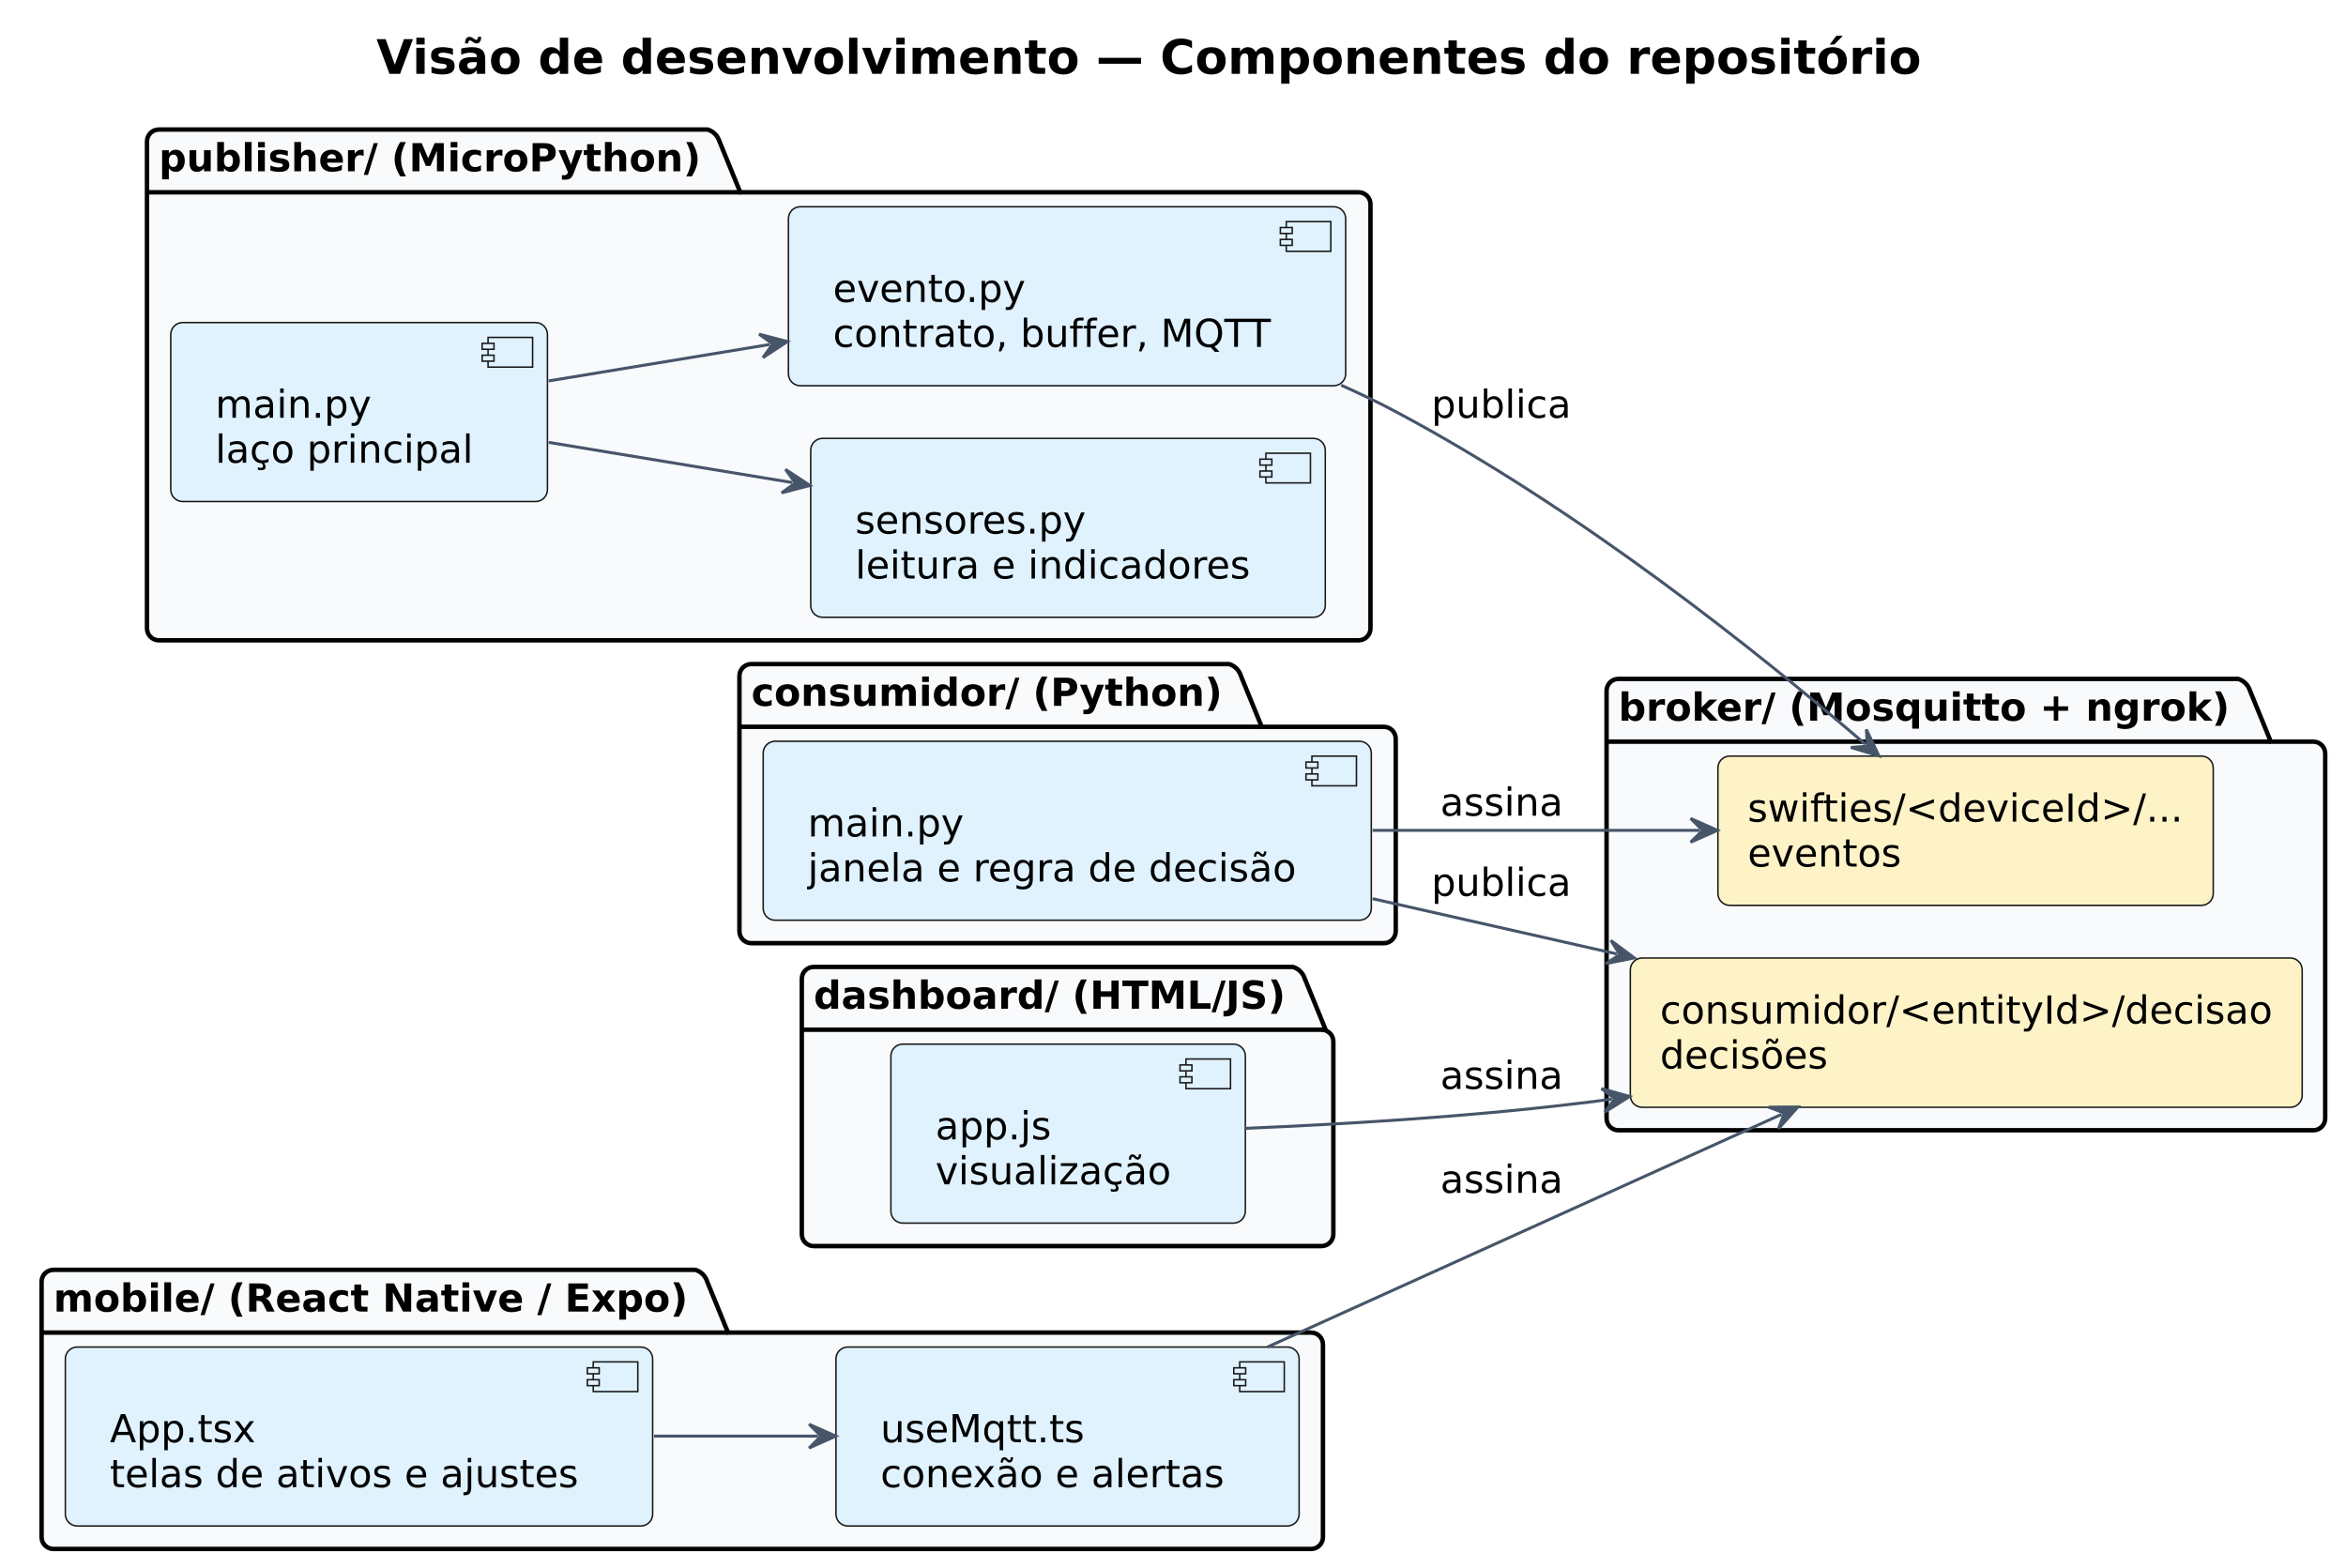
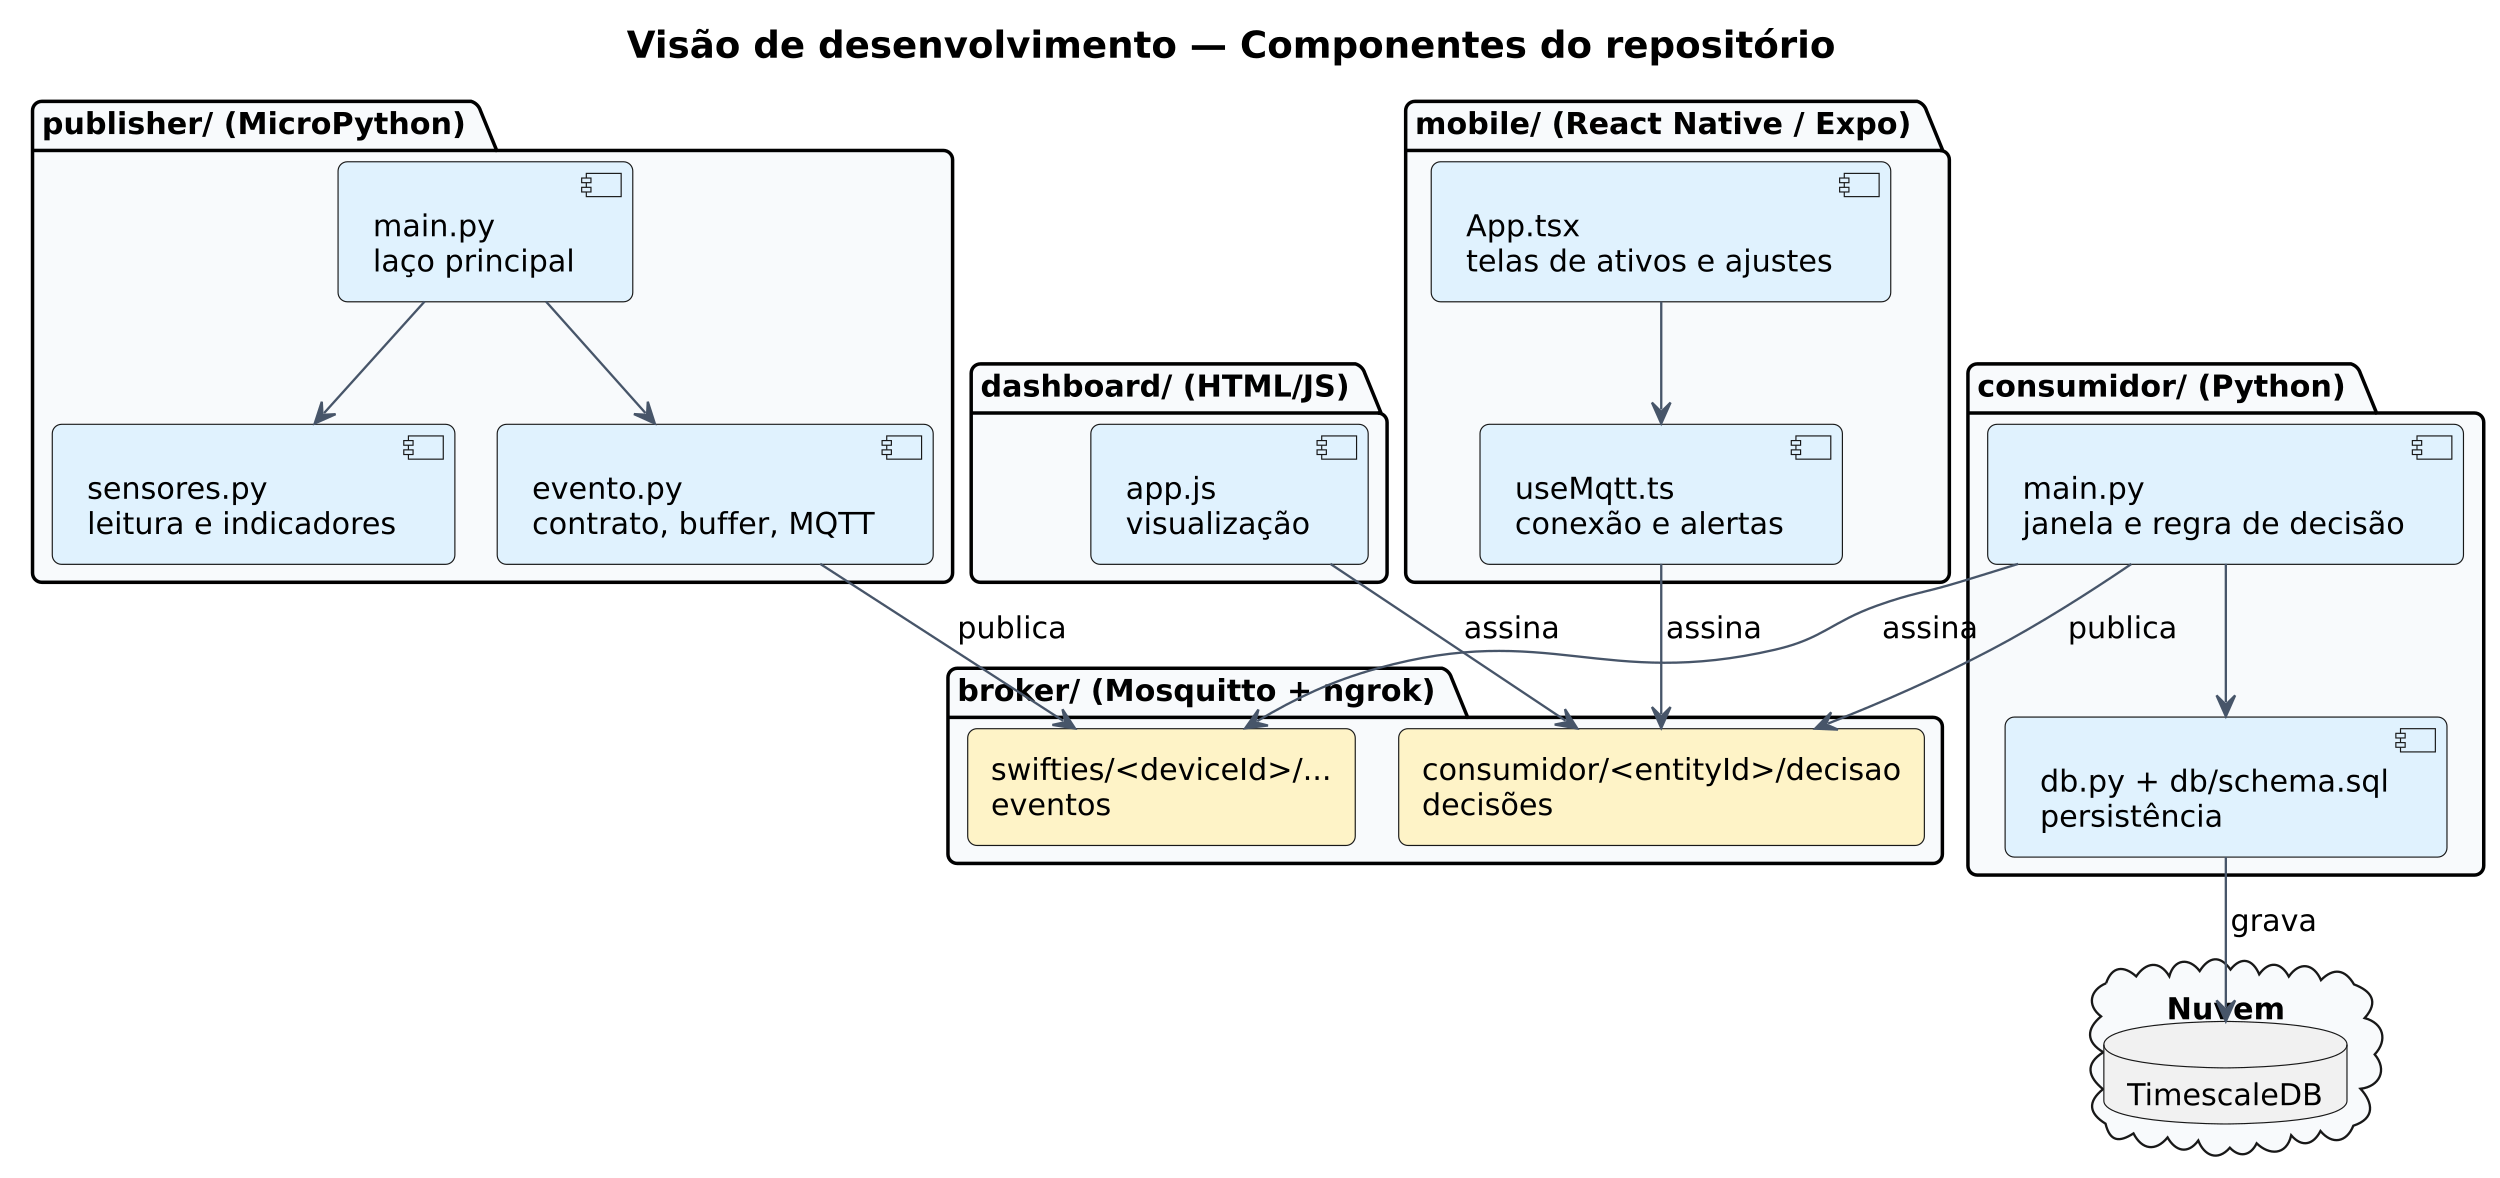
- <svg xmlns="http://www.w3.org/2000/svg" contentStyleType="text/css" height="528px" preserveAspectRatio="none" style="width:790px;height:528px;background:#FFFFFF;" version="1.1" viewBox="0 0 790 528" width="790px" zoomAndPan="magnify">
+ <svg xmlns="http://www.w3.org/2000/svg" contentStyleType="text/css" height="507px" preserveAspectRatio="none" style="width:1076px;height:507px;background:#FFFFFF;" version="1.1" viewBox="0 0 1076 507" width="1076px" zoomAndPan="magnify">
  <defs />
  <g>
-     <text fill="#000000" font-family="DejaVu Sans" font-size="16" font-weight="bold" lengthAdjust="spacing" textLength="520.508" x="126.746" y="24.852">Visão de desenvolvimento — Componentes do repositório</text>
+     <text fill="#000000" font-family="DejaVu Sans" font-size="16" font-weight="bold" lengthAdjust="spacing" textLength="520.508" x="269.746" y="24.852">Visão de desenvolvimento — Componentes do repositório</text>
    <g id="cluster_publisher/  (MicroPython)">
-       <path d="M53.5,43.625 L238.28,43.625 A6,6 0 0 1 242.28,47.625 L249.28,64.758 L457.5,64.758 A4,4 0 0 1 461.5,68.758 L461.5,211.625 A4,4 0 0 1 457.5,215.625 L53.5,215.625 A4,4 0 0 1 49.5,211.625 L49.5,47.625 A4,4 0 0 1 53.5,43.625 " fill="#F8FAFC" style="stroke:#000000;stroke-width:1.5;" />
-       <line style="stroke:#000000;stroke-width:1.5;" x1="49.5" x2="249.28" y1="64.758" y2="64.758" />
-       <text fill="#000000" font-family="DejaVu Sans" font-size="13" font-weight="bold" lengthAdjust="spacing" textLength="186.78" x="53.5" y="57.692">publisher/  (MicroPython)</text>
+       <path d="M18,43.625 L202.78,43.625 A6,6 0 0 1 206.78,47.625 L213.78,64.758 L406,64.758 A4,4 0 0 1 410,68.758 L410,246.625 A4,4 0 0 1 406,250.625 L18,250.625 A4,4 0 0 1 14,246.625 L14,47.625 A4,4 0 0 1 18,43.625 " fill="#F8FAFC" style="stroke:#000000;stroke-width:1.5;" />
+       <line style="stroke:#000000;stroke-width:1.5;" x1="14" x2="213.78" y1="64.758" y2="64.758" />
+       <text fill="#000000" font-family="DejaVu Sans" font-size="13" font-weight="bold" lengthAdjust="spacing" textLength="186.78" x="18" y="57.692">publisher/  (MicroPython)</text>
    </g>
    <g id="cluster_broker/  (Mosquitto + ngrok)">
-       <path d="M545,228.625 L753.679,228.625 A6,6 0 0 1 757.679,232.625 L764.679,249.758 L779,249.758 A4,4 0 0 1 783,253.758 L783,376.625 A4,4 0 0 1 779,380.625 L545,380.625 A4,4 0 0 1 541,376.625 L541,232.625 A4,4 0 0 1 545,228.625 " fill="#F8FAFC" style="stroke:#000000;stroke-width:1.5;" />
-       <line style="stroke:#000000;stroke-width:1.5;" x1="541" x2="764.679" y1="249.758" y2="249.758" />
-       <text fill="#000000" font-family="DejaVu Sans" font-size="13" font-weight="bold" lengthAdjust="spacing" textLength="210.679" x="545" y="242.692">broker/  (Mosquitto + ngrok)</text>
+       <path d="M412,287.625 L620.679,287.625 A6,6 0 0 1 624.679,291.625 L631.679,308.758 L832,308.758 A4,4 0 0 1 836,312.758 L836,367.625 A4,4 0 0 1 832,371.625 L412,371.625 A4,4 0 0 1 408,367.625 L408,291.625 A4,4 0 0 1 412,287.625 " fill="#F8FAFC" style="stroke:#000000;stroke-width:1.5;" />
+       <line style="stroke:#000000;stroke-width:1.5;" x1="408" x2="631.679" y1="308.758" y2="308.758" />
+       <text fill="#000000" font-family="DejaVu Sans" font-size="13" font-weight="bold" lengthAdjust="spacing" textLength="210.679" x="412" y="301.692">broker/  (Mosquitto + ngrok)</text>
    </g>
    <g id="cluster_consumidor/  (Python)">
-       <path d="M253,223.625 L413.875,223.625 A6,6 0 0 1 417.875,227.625 L424.875,244.758 L466,244.758 A4,4 0 0 1 470,248.758 L470,313.625 A4,4 0 0 1 466,317.625 L253,317.625 A4,4 0 0 1 249,313.625 L249,227.625 A4,4 0 0 1 253,223.625 " fill="#F8FAFC" style="stroke:#000000;stroke-width:1.5;" />
-       <line style="stroke:#000000;stroke-width:1.5;" x1="249" x2="424.875" y1="244.758" y2="244.758" />
-       <text fill="#000000" font-family="DejaVu Sans" font-size="13" font-weight="bold" lengthAdjust="spacing" textLength="162.875" x="253" y="237.692">consumidor/  (Python)</text>
+       <path d="M851,156.625 L1011.875,156.625 A6,6 0 0 1 1015.875,160.625 L1022.875,177.758 L1065,177.758 A4,4 0 0 1 1069,181.758 L1069,372.625 A4,4 0 0 1 1065,376.625 L851,376.625 A4,4 0 0 1 847,372.625 L847,160.625 A4,4 0 0 1 851,156.625 " fill="#F8FAFC" style="stroke:#000000;stroke-width:1.5;" />
+       <line style="stroke:#000000;stroke-width:1.5;" x1="847" x2="1022.875" y1="177.758" y2="177.758" />
+       <text fill="#000000" font-family="DejaVu Sans" font-size="13" font-weight="bold" lengthAdjust="spacing" textLength="162.875" x="851" y="170.692">consumidor/  (Python)</text>
    </g>
    <g id="cluster_dashboard/  (HTML/JS)">
-       <path d="M274,325.625 L435.395,325.625 A6,6 0 0 1 439.395,329.625 L446.395,346.758 L445,346.758 A4,4 0 0 1 449,350.758 L449,415.625 A4,4 0 0 1 445,419.625 L274,419.625 A4,4 0 0 1 270,415.625 L270,329.625 A4,4 0 0 1 274,325.625 " fill="#F8FAFC" style="stroke:#000000;stroke-width:1.5;" />
-       <line style="stroke:#000000;stroke-width:1.5;" x1="270" x2="446.395" y1="346.758" y2="346.758" />
-       <text fill="#000000" font-family="DejaVu Sans" font-size="13" font-weight="bold" lengthAdjust="spacing" textLength="163.395" x="274" y="339.692">dashboard/  (HTML/JS)</text>
+       <path d="M422,156.625 L583.395,156.625 A6,6 0 0 1 587.395,160.625 L594.395,177.758 L593,177.758 A4,4 0 0 1 597,181.758 L597,246.625 A4,4 0 0 1 593,250.625 L422,250.625 A4,4 0 0 1 418,246.625 L418,160.625 A4,4 0 0 1 422,156.625 " fill="#F8FAFC" style="stroke:#000000;stroke-width:1.5;" />
+       <line style="stroke:#000000;stroke-width:1.5;" x1="418" x2="594.395" y1="177.758" y2="177.758" />
+       <text fill="#000000" font-family="DejaVu Sans" font-size="13" font-weight="bold" lengthAdjust="spacing" textLength="163.395" x="422" y="170.692">dashboard/  (HTML/JS)</text>
    </g>
    <g id="cluster_mobile/  (React Native / Expo)">
-       <path d="M18,427.625 L234.156,427.625 A6,6 0 0 1 238.156,431.625 L245.156,448.758 L441.5,448.758 A4,4 0 0 1 445.5,452.758 L445.5,517.625 A4,4 0 0 1 441.5,521.625 L18,521.625 A4,4 0 0 1 14,517.625 L14,431.625 A4,4 0 0 1 18,427.625 " fill="#F8FAFC" style="stroke:#000000;stroke-width:1.5;" />
-       <line style="stroke:#000000;stroke-width:1.5;" x1="14" x2="245.156" y1="448.758" y2="448.758" />
-       <text fill="#000000" font-family="DejaVu Sans" font-size="13" font-weight="bold" lengthAdjust="spacing" textLength="218.156" x="18" y="441.692">mobile/  (React Native / Expo)</text>
+       <path d="M609,43.625 L825.156,43.625 A6,6 0 0 1 829.156,47.625 L836.156,64.758 L835,64.758 A4,4 0 0 1 839,68.758 L839,246.625 A4,4 0 0 1 835,250.625 L609,250.625 A4,4 0 0 1 605,246.625 L605,47.625 A4,4 0 0 1 609,43.625 " fill="#F8FAFC" style="stroke:#000000;stroke-width:1.5;" />
+       <line style="stroke:#000000;stroke-width:1.5;" x1="605" x2="836.156" y1="64.758" y2="64.758" />
+       <text fill="#000000" font-family="DejaVu Sans" font-size="13" font-weight="bold" lengthAdjust="spacing" textLength="218.156" x="609" y="57.692">mobile/  (React Native / Expo)</text>
+     </g>
+     <g id="cluster_Nuvem">
+       <path d="M906.459,423.19 C908.986,415.747 914.108,415.463 919.42,420.236 C923.608,414.142 929.429,413.182 933.673,420.176 C935.828,412.487 942.273,412.128 946.744,417.933 C950.688,411.777 955.445,410.888 960.008,417.279 C964.78,411.301 969.649,412.958 972.365,419.336 C976.68,413.403 981.702,414.083 985.101,420.296 C989.78,413.624 995.805,414.696 998.951,421.832 C1004.352,416.395 1009.322,417.125 1013.16,423.684 C1020.48,426.448 1024.106,431.075 1017.756,438.175 C1025.956,440.424 1027.77,447.743 1022.076,453.827 C1027.695,460.489 1024.168,467.649 1015.977,468.617 C1021.476,474.678 1022.358,481.382 1012.874,484.52 C1009.968,491.735 1003.79,492.862 998.737,486.806 C995.686,492.69 990.847,494.07 986.141,488.649 C984.056,497.501 976.593,497.221 971.265,492.102 C968.624,497.456 963.968,498.426 959.731,493.982 C954.426,500.111 948.614,497.277 946.141,490.904 C941.589,497.049 936.266,495.441 932.928,489.569 C927.733,495.809 921.871,494.872 918.252,487.828 C912.191,491.702 908.183,491.525 906.221,483.636 C899.036,479.189 898.37,474.244 905.134,468.777 C898.787,463.578 897.137,457.955 905.269,452.88 C897.725,448.464 897.923,442.763 904.286,437.46 C897.982,432.616 899.625,426.034 906.459,423.19 " fill="#F8FAFC" style="stroke:#181818;stroke-width:1.0;" />
+       <text fill="#000000" font-family="DejaVu Sans" font-size="13" font-weight="bold" lengthAdjust="spacing" textLength="50.972" x="932.514" y="438.692">Nuvem</text>
    </g>
    <g id="elem_PMain">
-       <rect fill="#E0F2FE" height="60.266" rx="4" ry="4" style="stroke:#181818;stroke-width:0.5;" width="126.849" x="57.5" y="108.625" />
-       <rect fill="#E0F2FE" height="10" style="stroke:#181818;stroke-width:0.5;" width="15" x="164.349" y="113.625" />
-       <rect fill="#E0F2FE" height="2" style="stroke:#181818;stroke-width:0.5;" width="4" x="162.349" y="115.625" />
-       <rect fill="#E0F2FE" height="2" style="stroke:#181818;stroke-width:0.5;" width="4" x="162.349" y="119.625" />
-       <text fill="#000000" font-family="DejaVu Sans" font-size="13" lengthAdjust="spacing" textLength="52.559" x="72.5" y="140.692">main.py</text>
-       <text fill="#000000" font-family="DejaVu Sans" font-size="13" lengthAdjust="spacing" textLength="86.849" x="72.5" y="155.825">laço principal</text>
+       <rect fill="#E0F2FE" height="60.266" rx="4" ry="4" style="stroke:#181818;stroke-width:0.5;" width="126.849" x="145.5" y="69.625" />
+       <rect fill="#E0F2FE" height="10" style="stroke:#181818;stroke-width:0.5;" width="15" x="252.349" y="74.625" />
+       <rect fill="#E0F2FE" height="2" style="stroke:#181818;stroke-width:0.5;" width="4" x="250.349" y="76.625" />
+       <rect fill="#E0F2FE" height="2" style="stroke:#181818;stroke-width:0.5;" width="4" x="250.349" y="80.625" />
+       <text fill="#000000" font-family="DejaVu Sans" font-size="13" lengthAdjust="spacing" textLength="52.559" x="160.5" y="101.692">main.py</text>
+       <text fill="#000000" font-family="DejaVu Sans" font-size="13" lengthAdjust="spacing" textLength="86.849" x="160.5" y="116.825">laço principal</text>
    </g>
    <g id="elem_PSens">
-       <rect fill="#E0F2FE" height="60.266" rx="4" ry="4" style="stroke:#181818;stroke-width:0.5;" width="173.282" x="273" y="147.625" />
-       <rect fill="#E0F2FE" height="10" style="stroke:#181818;stroke-width:0.5;" width="15" x="426.282" y="152.625" />
-       <rect fill="#E0F2FE" height="2" style="stroke:#181818;stroke-width:0.5;" width="4" x="424.282" y="154.625" />
-       <rect fill="#E0F2FE" height="2" style="stroke:#181818;stroke-width:0.5;" width="4" x="424.282" y="158.625" />
-       <text fill="#000000" font-family="DejaVu Sans" font-size="13" lengthAdjust="spacing" textLength="77.93" x="288" y="179.692">sensores.py</text>
-       <text fill="#000000" font-family="DejaVu Sans" font-size="13" lengthAdjust="spacing" textLength="133.282" x="288" y="194.825">leitura e indicadores</text>
+       <rect fill="#E0F2FE" height="60.266" rx="4" ry="4" style="stroke:#181818;stroke-width:0.5;" width="173.282" x="22.5" y="182.625" />
+       <rect fill="#E0F2FE" height="10" style="stroke:#181818;stroke-width:0.5;" width="15" x="175.782" y="187.625" />
+       <rect fill="#E0F2FE" height="2" style="stroke:#181818;stroke-width:0.5;" width="4" x="173.782" y="189.625" />
+       <rect fill="#E0F2FE" height="2" style="stroke:#181818;stroke-width:0.5;" width="4" x="173.782" y="193.625" />
+       <text fill="#000000" font-family="DejaVu Sans" font-size="13" lengthAdjust="spacing" textLength="77.93" x="37.5" y="214.692">sensores.py</text>
+       <text fill="#000000" font-family="DejaVu Sans" font-size="13" lengthAdjust="spacing" textLength="133.282" x="37.5" y="229.825">leitura e indicadores</text>
    </g>
    <g id="elem_PEv">
-       <rect fill="#E0F2FE" height="60.266" rx="4" ry="4" style="stroke:#181818;stroke-width:0.5;" width="187.647" x="265.5" y="69.625" />
-       <rect fill="#E0F2FE" height="10" style="stroke:#181818;stroke-width:0.5;" width="15" x="433.147" y="74.625" />
-       <rect fill="#E0F2FE" height="2" style="stroke:#181818;stroke-width:0.5;" width="4" x="431.147" y="76.625" />
-       <rect fill="#E0F2FE" height="2" style="stroke:#181818;stroke-width:0.5;" width="4" x="431.147" y="80.625" />
-       <text fill="#000000" font-family="DejaVu Sans" font-size="13" lengthAdjust="spacing" textLength="65.057" x="280.5" y="101.692">evento.py</text>
-       <text fill="#000000" font-family="DejaVu Sans" font-size="13" lengthAdjust="spacing" textLength="147.647" x="280.5" y="116.825">contrato, buffer, MQTT</text>
+       <rect fill="#E0F2FE" height="60.266" rx="4" ry="4" style="stroke:#181818;stroke-width:0.5;" width="187.647" x="214" y="182.625" />
+       <rect fill="#E0F2FE" height="10" style="stroke:#181818;stroke-width:0.5;" width="15" x="381.647" y="187.625" />
+       <rect fill="#E0F2FE" height="2" style="stroke:#181818;stroke-width:0.5;" width="4" x="379.647" y="189.625" />
+       <rect fill="#E0F2FE" height="2" style="stroke:#181818;stroke-width:0.5;" width="4" x="379.647" y="193.625" />
+       <text fill="#000000" font-family="DejaVu Sans" font-size="13" lengthAdjust="spacing" textLength="65.057" x="229" y="214.692">evento.py</text>
+       <text fill="#000000" font-family="DejaVu Sans" font-size="13" lengthAdjust="spacing" textLength="147.647" x="229" y="229.825">contrato, buffer, MQTT</text>
    </g>
    <g id="elem_T1">
-       <rect fill="#FEF3C7" height="50.266" rx="4" ry="4" style="stroke:#181818;stroke-width:0.5;" width="166.802" x="578.5" y="254.625" />
-       <text fill="#000000" font-family="DejaVu Sans" font-size="13" lengthAdjust="spacing" textLength="146.802" x="588.5" y="276.692">swifties/&lt;deviceId&gt;/...</text>
-       <text fill="#000000" font-family="DejaVu Sans" font-size="13" lengthAdjust="spacing" textLength="51.752" x="588.5" y="291.825">eventos</text>
+       <rect fill="#FEF3C7" height="50.266" rx="4" ry="4" style="stroke:#181818;stroke-width:0.5;" width="166.802" x="416.5" y="313.625" />
+       <text fill="#000000" font-family="DejaVu Sans" font-size="13" lengthAdjust="spacing" textLength="146.802" x="426.5" y="335.692">swifties/&lt;deviceId&gt;/...</text>
+       <text fill="#000000" font-family="DejaVu Sans" font-size="13" lengthAdjust="spacing" textLength="51.752" x="426.5" y="350.825">eventos</text>
    </g>
    <g id="elem_T2">
-       <rect fill="#FEF3C7" height="50.266" rx="4" ry="4" style="stroke:#181818;stroke-width:0.5;" width="226.248" x="549" y="322.625" />
-       <text fill="#000000" font-family="DejaVu Sans" font-size="13" lengthAdjust="spacing" textLength="206.248" x="559" y="344.692">consumidor/&lt;entityId&gt;/decisao</text>
-       <text fill="#000000" font-family="DejaVu Sans" font-size="13" lengthAdjust="spacing" textLength="56.507" x="559" y="359.825">decisões</text>
+       <rect fill="#FEF3C7" height="50.266" rx="4" ry="4" style="stroke:#181818;stroke-width:0.5;" width="226.248" x="602" y="313.625" />
+       <text fill="#000000" font-family="DejaVu Sans" font-size="13" lengthAdjust="spacing" textLength="206.248" x="612" y="335.692">consumidor/&lt;entityId&gt;/decisao</text>
+       <text fill="#000000" font-family="DejaVu Sans" font-size="13" lengthAdjust="spacing" textLength="56.507" x="612" y="350.825">decisões</text>
    </g>
    <g id="elem_CMain">
-       <rect fill="#E0F2FE" height="60.266" rx="4" ry="4" style="stroke:#181818;stroke-width:0.5;" width="204.779" x="257" y="249.625" />
-       <rect fill="#E0F2FE" height="10" style="stroke:#181818;stroke-width:0.5;" width="15" x="441.779" y="254.625" />
-       <rect fill="#E0F2FE" height="2" style="stroke:#181818;stroke-width:0.5;" width="4" x="439.779" y="256.625" />
-       <rect fill="#E0F2FE" height="2" style="stroke:#181818;stroke-width:0.5;" width="4" x="439.779" y="260.625" />
-       <text fill="#000000" font-family="DejaVu Sans" font-size="13" lengthAdjust="spacing" textLength="52.559" x="272" y="281.692">main.py</text>
-       <text fill="#000000" font-family="DejaVu Sans" font-size="13" lengthAdjust="spacing" textLength="164.779" x="272" y="296.825">janela e regra de decisão</text>
+       <rect fill="#E0F2FE" height="60.266" rx="4" ry="4" style="stroke:#181818;stroke-width:0.5;" width="204.779" x="855.5" y="182.625" />
+       <rect fill="#E0F2FE" height="10" style="stroke:#181818;stroke-width:0.5;" width="15" x="1040.279" y="187.625" />
+       <rect fill="#E0F2FE" height="2" style="stroke:#181818;stroke-width:0.5;" width="4" x="1038.279" y="189.625" />
+       <rect fill="#E0F2FE" height="2" style="stroke:#181818;stroke-width:0.5;" width="4" x="1038.279" y="193.625" />
+       <text fill="#000000" font-family="DejaVu Sans" font-size="13" lengthAdjust="spacing" textLength="52.559" x="870.5" y="214.692">main.py</text>
+       <text fill="#000000" font-family="DejaVu Sans" font-size="13" lengthAdjust="spacing" textLength="164.779" x="870.5" y="229.825">janela e regra de decisão</text>
+     </g>
+     <g id="elem_CDb">
+       <rect fill="#E0F2FE" height="60.266" rx="4" ry="4" style="stroke:#181818;stroke-width:0.5;" width="190.179" x="863" y="308.625" />
+       <rect fill="#E0F2FE" height="10" style="stroke:#181818;stroke-width:0.5;" width="15" x="1033.179" y="313.625" />
+       <rect fill="#E0F2FE" height="2" style="stroke:#181818;stroke-width:0.5;" width="4" x="1031.179" y="315.625" />
+       <rect fill="#E0F2FE" height="2" style="stroke:#181818;stroke-width:0.5;" width="4" x="1031.179" y="319.625" />
+       <text fill="#000000" font-family="DejaVu Sans" font-size="13" lengthAdjust="spacing" textLength="150.179" x="878" y="340.692">db.py + db/schema.sql</text>
+       <text fill="#000000" font-family="DejaVu Sans" font-size="13" lengthAdjust="spacing" textLength="78.812" x="878" y="355.825">persistência</text>
    </g>
    <g id="elem_DApp">
-       <rect fill="#E0F2FE" height="60.266" rx="4" ry="4" style="stroke:#181818;stroke-width:0.5;" width="119.365" x="300" y="351.625" />
-       <rect fill="#E0F2FE" height="10" style="stroke:#181818;stroke-width:0.5;" width="15" x="399.365" y="356.625" />
-       <rect fill="#E0F2FE" height="2" style="stroke:#181818;stroke-width:0.5;" width="4" x="397.365" y="358.625" />
-       <rect fill="#E0F2FE" height="2" style="stroke:#181818;stroke-width:0.5;" width="4" x="397.365" y="362.625" />
-       <text fill="#000000" font-family="DejaVu Sans" font-size="13" lengthAdjust="spacing" textLength="38.987" x="315" y="383.692">app.js</text>
-       <text fill="#000000" font-family="DejaVu Sans" font-size="13" lengthAdjust="spacing" textLength="79.365" x="315" y="398.825">visualização</text>
+       <rect fill="#E0F2FE" height="60.266" rx="4" ry="4" style="stroke:#181818;stroke-width:0.5;" width="119.365" x="469.5" y="182.625" />
+       <rect fill="#E0F2FE" height="10" style="stroke:#181818;stroke-width:0.5;" width="15" x="568.865" y="187.625" />
+       <rect fill="#E0F2FE" height="2" style="stroke:#181818;stroke-width:0.5;" width="4" x="566.865" y="189.625" />
+       <rect fill="#E0F2FE" height="2" style="stroke:#181818;stroke-width:0.5;" width="4" x="566.865" y="193.625" />
+       <text fill="#000000" font-family="DejaVu Sans" font-size="13" lengthAdjust="spacing" textLength="38.987" x="484.5" y="214.692">app.js</text>
+       <text fill="#000000" font-family="DejaVu Sans" font-size="13" lengthAdjust="spacing" textLength="79.365" x="484.5" y="229.825">visualização</text>
    </g>
    <g id="elem_MApp">
-       <rect fill="#E0F2FE" height="60.266" rx="4" ry="4" style="stroke:#181818;stroke-width:0.5;" width="155.972" x="281.5" y="453.625" />
-       <rect fill="#E0F2FE" height="10" style="stroke:#181818;stroke-width:0.5;" width="15" x="417.472" y="458.625" />
-       <rect fill="#E0F2FE" height="2" style="stroke:#181818;stroke-width:0.5;" width="4" x="415.472" y="460.625" />
-       <rect fill="#E0F2FE" height="2" style="stroke:#181818;stroke-width:0.5;" width="4" x="415.472" y="464.625" />
-       <text fill="#000000" font-family="DejaVu Sans" font-size="13" lengthAdjust="spacing" textLength="68.675" x="296.5" y="485.692">useMqtt.ts</text>
-       <text fill="#000000" font-family="DejaVu Sans" font-size="13" lengthAdjust="spacing" textLength="115.972" x="296.5" y="500.825">conexão e alertas</text>
+       <rect fill="#E0F2FE" height="60.266" rx="4" ry="4" style="stroke:#181818;stroke-width:0.5;" width="155.972" x="637" y="182.625" />
+       <rect fill="#E0F2FE" height="10" style="stroke:#181818;stroke-width:0.5;" width="15" x="772.972" y="187.625" />
+       <rect fill="#E0F2FE" height="2" style="stroke:#181818;stroke-width:0.5;" width="4" x="770.972" y="189.625" />
+       <rect fill="#E0F2FE" height="2" style="stroke:#181818;stroke-width:0.5;" width="4" x="770.972" y="193.625" />
+       <text fill="#000000" font-family="DejaVu Sans" font-size="13" lengthAdjust="spacing" textLength="68.675" x="652" y="214.692">useMqtt.ts</text>
+       <text fill="#000000" font-family="DejaVu Sans" font-size="13" lengthAdjust="spacing" textLength="115.972" x="652" y="229.825">conexão e alertas</text>
    </g>
    <g id="elem_MUi">
-       <rect fill="#E0F2FE" height="60.266" rx="4" ry="4" style="stroke:#181818;stroke-width:0.5;" width="197.777" x="22" y="453.625" />
-       <rect fill="#E0F2FE" height="10" style="stroke:#181818;stroke-width:0.5;" width="15" x="199.777" y="458.625" />
-       <rect fill="#E0F2FE" height="2" style="stroke:#181818;stroke-width:0.5;" width="4" x="197.777" y="460.625" />
-       <rect fill="#E0F2FE" height="2" style="stroke:#181818;stroke-width:0.5;" width="4" x="197.777" y="464.625" />
-       <text fill="#000000" font-family="DejaVu Sans" font-size="13" lengthAdjust="spacing" textLength="49.093" x="37" y="485.692">App.tsx</text>
-       <text fill="#000000" font-family="DejaVu Sans" font-size="13" lengthAdjust="spacing" textLength="157.777" x="37" y="500.825">telas de ativos e ajustes</text>
+       <rect fill="#E0F2FE" height="60.266" rx="4" ry="4" style="stroke:#181818;stroke-width:0.5;" width="197.777" x="616" y="69.625" />
+       <rect fill="#E0F2FE" height="10" style="stroke:#181818;stroke-width:0.5;" width="15" x="793.777" y="74.625" />
+       <rect fill="#E0F2FE" height="2" style="stroke:#181818;stroke-width:0.5;" width="4" x="791.777" y="76.625" />
+       <rect fill="#E0F2FE" height="2" style="stroke:#181818;stroke-width:0.5;" width="4" x="791.777" y="80.625" />
+       <text fill="#000000" font-family="DejaVu Sans" font-size="13" lengthAdjust="spacing" textLength="49.093" x="631" y="101.692">App.tsx</text>
+       <text fill="#000000" font-family="DejaVu Sans" font-size="13" lengthAdjust="spacing" textLength="157.777" x="631" y="116.825">telas de ativos e ajustes</text>
    </g>
-     <polygon fill="#475569" points="272.741,163.483,264.511,158.072,267.807,162.669,263.21,165.965,272.741,163.483" style="stroke:#475569;stroke-width:1.0;" />
-     <path d="M184.757,148.974 C211.715,153.419 237.73,157.709 266.82,162.507 " fill="none" style="stroke:#475569;stroke-width:1.0;" />
-     <polygon fill="#475569" points="265.151,115.019,255.62,112.536,260.218,115.832,256.922,120.43,265.151,115.019" style="stroke:#475569;stroke-width:1.0;" />
-     <path d="M184.757,128.276 C209.389,124.214 232.255,120.443 259.231,115.995 " fill="none" style="stroke:#475569;stroke-width:1.0;" />
-     <polygon fill="#475569" points="281.466,483.625,272.466,479.625,276.466,483.625,272.466,487.625,281.466,483.625" style="stroke:#475569;stroke-width:1.0;" />
-     <path d="M220.243,483.625 C240.675,483.625 255.929,483.625 275.466,483.625 " fill="none" style="stroke:#475569;stroke-width:1.0;" />
-     <polygon fill="#475569" points="632.704,254.534,628.479,245.637,628.91,251.278,623.269,251.709,632.704,254.534" style="stroke:#475569;stroke-width:1.0;" />
-     <path d="M451.628,129.726 C457.938,132.527 464.121,135.496 470,138.625 C532.401,171.832 592.361,219.92 628.151,250.627 " fill="none" style="stroke:#475569;stroke-width:1.0;" />
-     <text fill="#000000" font-family="DejaVu Sans" font-size="13" lengthAdjust="spacing" textLength="47.081" x="482" y="140.692">publica</text>
-     <polygon fill="#475569" points="578.316,279.625,569.316,275.625,573.316,279.625,569.316,283.625,578.316,279.625" style="stroke:#475569;stroke-width:1.0;" />
-     <path d="M462.236,279.625 C500.035,279.625 536.424,279.625 572.316,279.625 " fill="none" style="stroke:#475569;stroke-width:1.0;" />
-     <text fill="#000000" font-family="DejaVu Sans" font-size="13" lengthAdjust="spacing" textLength="41.33" x="485" y="274.692">assina</text>
-     <polygon fill="#475569" points="550.352,322.587,542.457,316.699,545.475,321.483,540.691,324.501,550.352,322.587" style="stroke:#475569;stroke-width:1.0;" />
-     <path d="M462.236,302.647 C490.585,309.062 515.664,314.737 544.5,321.262 " fill="none" style="stroke:#475569;stroke-width:1.0;" />
-     <text fill="#000000" font-family="DejaVu Sans" font-size="13" lengthAdjust="spacing" textLength="47.081" x="482" y="301.692">publica</text>
-     <polygon fill="#475569" points="548.743,369.246,539.26,366.586,543.795,369.967,540.414,374.502,548.743,369.246" style="stroke:#475569;stroke-width:1.0;" />
-     <path d="M419.055,379.984 C452.027,378.611 493.91,376.119 531,371.625 C536.81,370.921 536.815,370.985 542.806,370.111 " fill="none" style="stroke:#475569;stroke-width:1.0;" />
-     <text fill="#000000" font-family="DejaVu Sans" font-size="13" lengthAdjust="spacing" textLength="41.33" x="485" y="366.692">assina</text>
-     <polygon fill="#475569" points="605.428,372.776,595.579,372.842,600.873,374.837,598.878,380.131,605.428,372.776" style="stroke:#475569;stroke-width:1.0;" />
-     <path d="M426.818,453.611 C480.398,429.361 549.479,398.097 599.962,375.25 " fill="none" style="stroke:#475569;stroke-width:1.0;" />
-     <text fill="#000000" font-family="DejaVu Sans" font-size="13" lengthAdjust="spacing" textLength="41.33" x="485" y="401.692">assina</text>
+     <g id="elem_TSDB">
+       <path d="M905.5,449.625 C905.5,439.625 957.82,439.625 957.82,439.625 C957.82,439.625 1010.14,439.625 1010.14,449.625 L1010.14,473.758 C1010.14,483.758 957.82,483.758 957.82,483.758 C957.82,483.758 905.5,483.758 905.5,473.758 L905.5,449.625 " fill="#F1F1F1" style="stroke:#181818;stroke-width:0.5;" />
+       <path d="M905.5,449.625 C905.5,459.625 957.82,459.625 957.82,459.625 C957.82,459.625 1010.14,459.625 1010.14,449.625 " fill="none" style="stroke:#181818;stroke-width:0.5;" />
+       <text fill="#000000" font-family="DejaVu Sans" font-size="13" lengthAdjust="spacing" textLength="84.64" x="915.5" y="475.692">TimescaleDB</text>
+     </g>
+     <polygon fill="#475569" points="135.446,182.27,144.441,178.261,138.792,178.556,138.498,172.906,135.446,182.27" style="stroke:#475569;stroke-width:1.0;" />
+     <path d="M182.726,129.789 C168.143,145.976 154.072,161.595 139.462,177.813 " fill="none" style="stroke:#475569;stroke-width:1.0;" />
+     <polygon fill="#475569" points="281.819,182.27,278.814,172.891,278.491,178.539,272.843,178.216,281.819,182.27" style="stroke:#475569;stroke-width:1.0;" />
+     <path d="M235.011,129.789 C249.448,145.976 263.361,161.576 277.825,177.793 " fill="none" style="stroke:#475569;stroke-width:1.0;" />
+     <polygon fill="#475569" points="958,308.305,962,299.305,958,303.305,954,299.305,958,308.305" style="stroke:#475569;stroke-width:1.0;" />
+     <path d="M958,242.697 C958,262.454 958,282.496 958,302.305 " fill="none" style="stroke:#475569;stroke-width:1.0;" />
+     <polygon fill="#475569" points="715,182.27,719,173.27,715,177.27,711,173.27,715,182.27" style="stroke:#475569;stroke-width:1.0;" />
+     <path d="M715,129.789 C715,145.976 715,160.053 715,176.27 " fill="none" style="stroke:#475569;stroke-width:1.0;" />
+     <polygon fill="#475569" points="958,439.566,962,430.566,958,434.566,954,430.566,958,439.566" style="stroke:#475569;stroke-width:1.0;" />
+     <path d="M958,368.916 C958,390.738 958,414.019 958,433.566 " fill="none" style="stroke:#475569;stroke-width:1.0;" />
+     <text fill="#000000" font-family="DejaVu Sans" font-size="13" lengthAdjust="spacing" textLength="37.223" x="960" y="400.692">grava</text>
+     <polygon fill="#475569" points="462.684,313.525,457.294,305.282,458.484,310.813,452.954,312.003,462.684,313.525" style="stroke:#475569;stroke-width:1.0;" />
+     <path d="M353.015,242.697 C386.378,264.244 426.273,290.01 457.644,310.27 " fill="none" style="stroke:#475569;stroke-width:1.0;" />
+     <text fill="#000000" font-family="DejaVu Sans" font-size="13" lengthAdjust="spacing" textLength="47.081" x="412" y="274.692">publica</text>
+     <polygon fill="#475569" points="535.949,313.423,545.729,312.263,540.247,310.868,541.642,305.386,535.949,313.423" style="stroke:#475569;stroke-width:1.0;" />
+     <path d="M868.628,242.697 C859.979,245.415 851.328,248.096 843,250.625 C827.52,255.325 823.236,255.185 808,260.625 C787.94,267.788 784.754,274.827 764,279.625 C689.872,296.762 666.326,267.329 593,287.625 C573.036,293.151 557.734,300.475 541.106,310.358 " fill="none" style="stroke:#475569;stroke-width:1.0;" />
+     <text fill="#000000" font-family="DejaVu Sans" font-size="13" lengthAdjust="spacing" textLength="41.33" x="810" y="274.692">assina</text>
+     <polygon fill="#475569" points="781.224,313.614,791.064,314.028,785.875,311.777,788.126,306.587,781.224,313.614" style="stroke:#475569;stroke-width:1.0;" />
+     <path d="M917.313,242.762 C899.311,254.977 877.588,268.82 857,279.625 C832.948,292.247 811.101,301.815 786.805,311.41 " fill="none" style="stroke:#475569;stroke-width:1.0;" />
+     <text fill="#000000" font-family="DejaVu Sans" font-size="13" lengthAdjust="spacing" textLength="47.081" x="890" y="274.692">publica</text>
+     <polygon fill="#475569" points="678.85,313.525,673.581,305.205,674.69,310.752,669.143,311.861,678.85,313.525" style="stroke:#475569;stroke-width:1.0;" />
+     <path d="M572.609,242.697 C604.929,264.244 643.468,289.937 673.858,310.197 " fill="none" style="stroke:#475569;stroke-width:1.0;" />
+     <text fill="#000000" font-family="DejaVu Sans" font-size="13" lengthAdjust="spacing" textLength="41.33" x="630" y="274.692">assina</text>
+     <polygon fill="#475569" points="715,313.323,719,304.323,715,308.323,711,304.323,715,313.323" style="stroke:#475569;stroke-width:1.0;" />
+     <path d="M715,242.697 C715,264.173 715,287.072 715,307.323 " fill="none" style="stroke:#475569;stroke-width:1.0;" />
+     <text fill="#000000" font-family="DejaVu Sans" font-size="13" lengthAdjust="spacing" textLength="41.33" x="717" y="274.692">assina</text>
  </g>
</svg>
